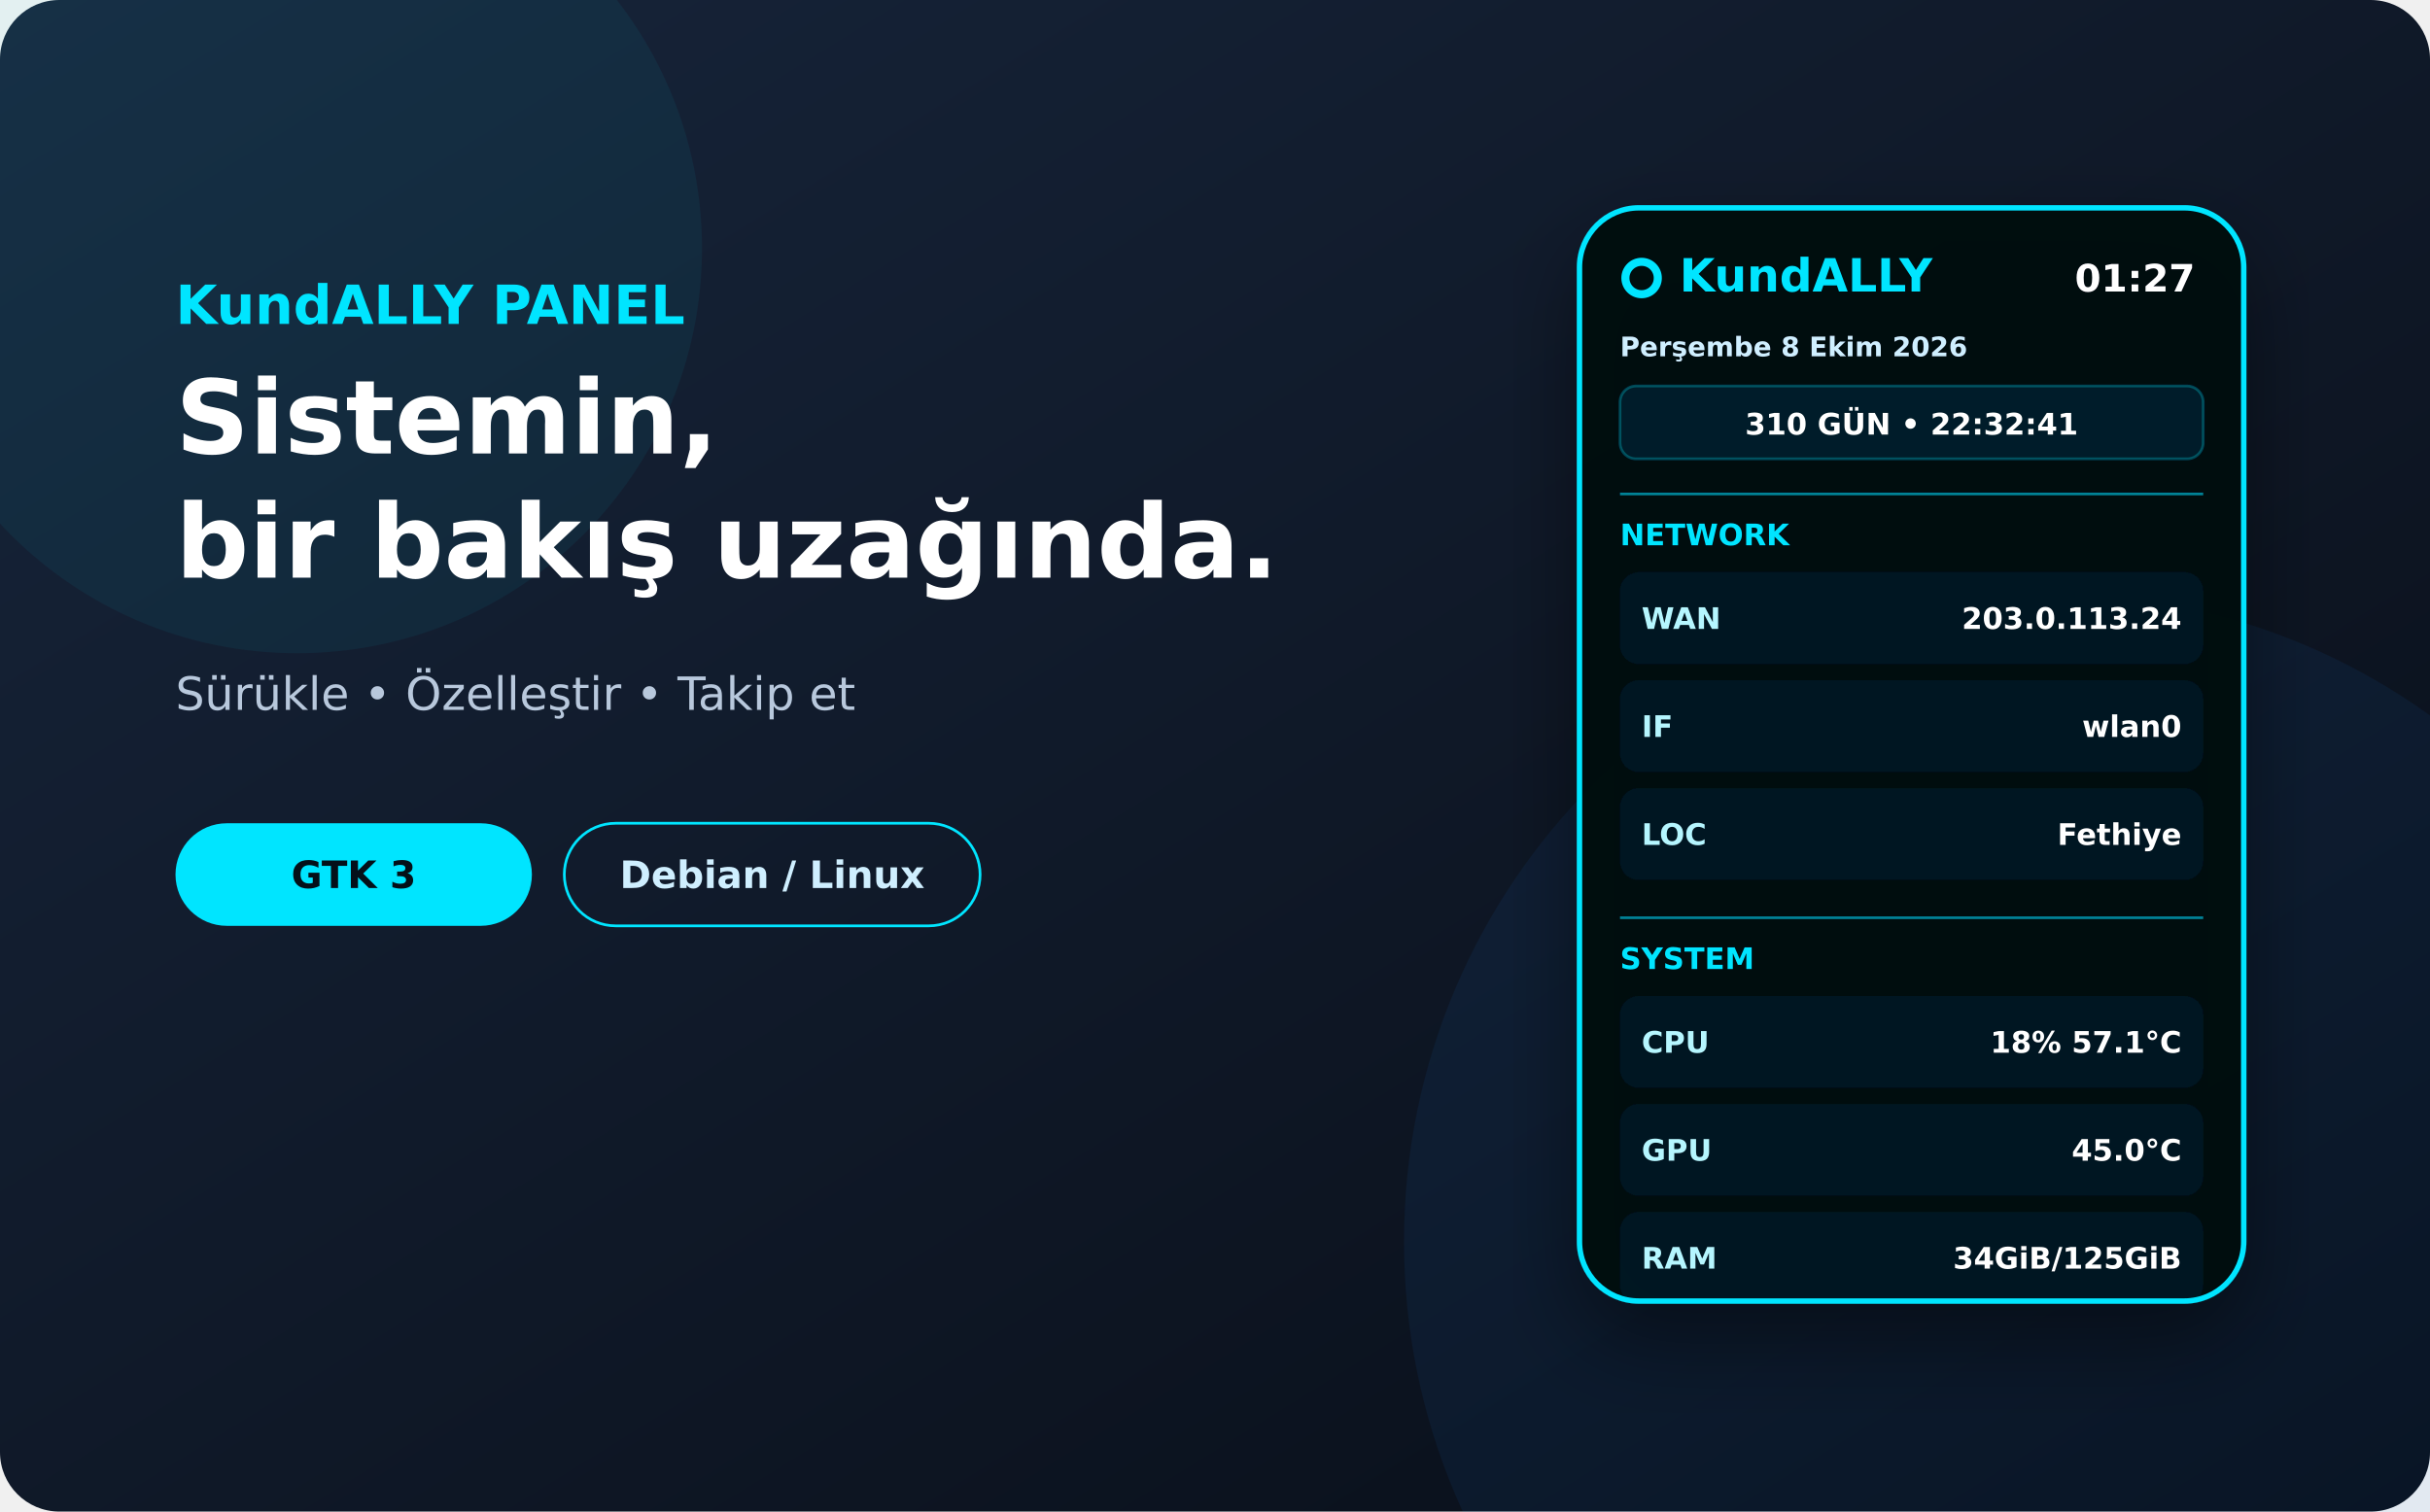
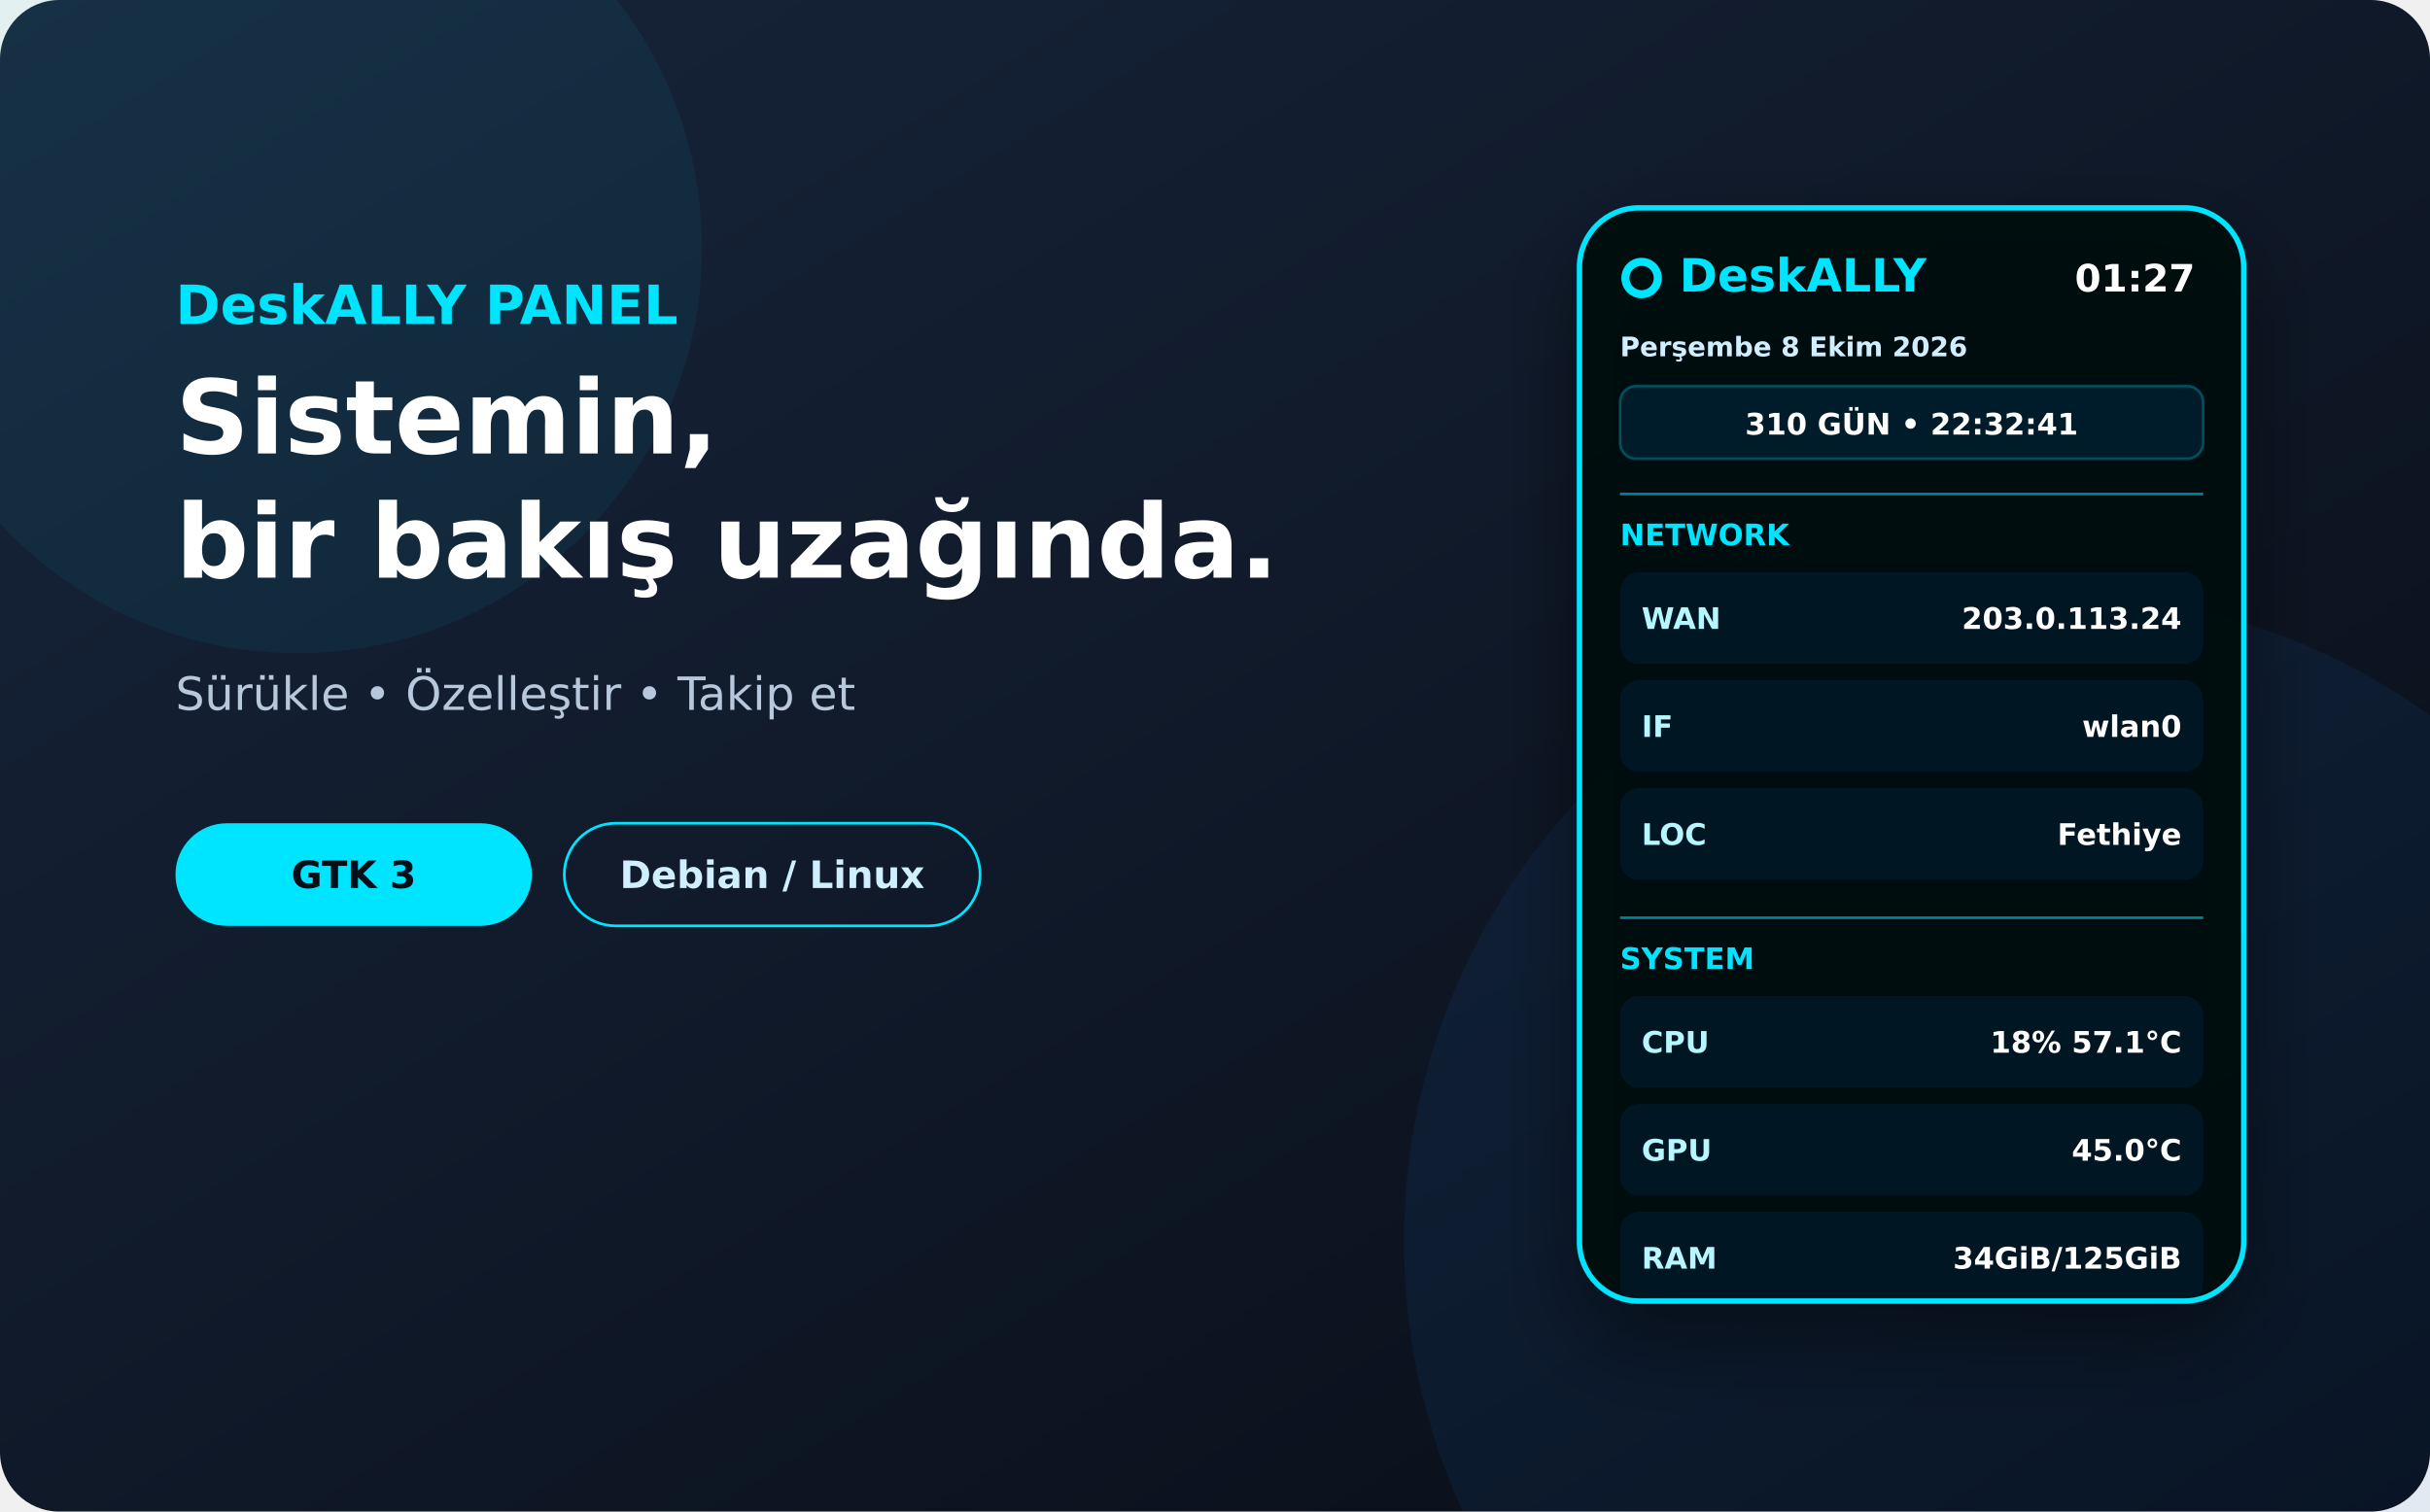
<svg xmlns="http://www.w3.org/2000/svg" width="900" height="560" viewBox="0 0 900 560">
  <defs>
    <linearGradient id="desktop" x1="0" y1="0" x2="1" y2="1">
      <stop stop-color="#17253b" />
      <stop offset="1" stop-color="#080d16" />
    </linearGradient>
    <filter id="shadow">
      <feDropShadow dx="0" dy="14" stdDeviation="16" flood-opacity=".45" />
    </filter>
  </defs>
  <rect width="900" height="560" rx="22" fill="url(#desktop)" />
  <circle cx="110" cy="92" r="150" fill="#00e5ff" opacity=".055" />
  <circle cx="760" cy="460" r="240" fill="#1783ff" opacity=".07" />
  <g transform="translate(585 77)" filter="url(#shadow)" font-family="DejaVu Sans, sans-serif">
    <rect width="246" height="405" rx="22" fill="#050a12" fill-opacity=".97" stroke="#00e5ff" stroke-width="2" />
    <g transform="translate(15 17)">
      <circle cx="8" cy="9" r="6" fill="none" stroke="#00e5ff" stroke-width="3" />
-       <text x="22" y="14" fill="#00e5ff" font-weight="700" font-size="17">KundALLY</text>
+       <text x="22" y="14" fill="#00e5ff" font-weight="700" font-size="17">DeskALLY</text>
      <text x="213" y="14" fill="#fff" font-weight="700" font-size="14" text-anchor="end">01:27</text>
      <text y="38" fill="#cfefff" font-weight="700" font-size="10">Perşembe 8 Ekim 2026</text>
      <rect y="49" width="216" height="27" rx="6" fill="#00e5ff" fill-opacity=".10" stroke="#00e5ff" stroke-opacity=".28" />
      <text x="108" y="67" fill="#fff" font-size="11" font-weight="700" text-anchor="middle">310 GÜN • 22:32:41</text>
      <path d="M0 89h216" stroke="#00e5ff" opacity=".55" />
      <text y="108" fill="#00e5ff" font-size="11" font-weight="700">NETWORK</text>
      <g font-size="11" font-weight="700">
        <rect y="118" width="216" height="34" rx="7" fill="#00dcff" opacity=".06" />
        <text x="8" y="139" fill="#b5f6ff">WAN</text>
        <text x="208" y="139" fill="#fff" text-anchor="end">203.0.113.24</text>
        <rect y="158" width="216" height="34" rx="7" fill="#00dcff" opacity=".06" />
        <text x="8" y="179" fill="#b5f6ff">IF</text>
        <text x="208" y="179" fill="#fff" text-anchor="end">wlan0</text>
        <rect y="198" width="216" height="34" rx="7" fill="#00dcff" opacity=".06" />
        <text x="8" y="219" fill="#b5f6ff">LOC</text>
        <text x="208" y="219" fill="#fff" text-anchor="end">Fethiye</text>
      </g>
      <path d="M0 246h216" stroke="#00e5ff" opacity=".55" />
      <text y="265" fill="#00e5ff" font-size="11" font-weight="700">SYSTEM</text>
      <g font-size="11" font-weight="700">
        <rect y="275" width="216" height="34" rx="7" fill="#00dcff" opacity=".06" />
        <text x="8" y="296" fill="#b5f6ff">CPU</text>
        <text x="208" y="296" fill="#fff" text-anchor="end">18% 57.1°C</text>
        <rect y="315" width="216" height="34" rx="7" fill="#00dcff" opacity=".06" />
        <text x="8" y="336" fill="#b5f6ff">GPU</text>
        <text x="208" y="336" fill="#fff" text-anchor="end">45.0°C</text>
        <rect y="355" width="216" height="34" rx="7" fill="#00dcff" opacity=".06" />
        <text x="8" y="376" fill="#b5f6ff">RAM</text>
        <text x="208" y="376" fill="#fff" text-anchor="end">34GiB/125GiB</text>
      </g>
    </g>
  </g>
  <g transform="translate(65 120)" font-family="DejaVu Sans, sans-serif">
-     <text fill="#00e5ff" font-size="20" font-weight="700">KundALLY PANEL</text>
+     <text fill="#00e5ff" font-size="20" font-weight="700">DeskALLY PANEL</text>
    <text y="48" fill="#fff" font-size="38" font-weight="700">Sistemin,</text>
    <text y="94" fill="#fff" font-size="38" font-weight="700">bir bakış uzağında.</text>
    <text y="143" fill="#b8c8dc" font-size="17">Sürükle • Özelleştir • Takip et</text>
    <g transform="translate(0 185)" font-size="14" font-weight="700">
      <rect width="132" height="38" rx="19" fill="#00e5ff" />
      <text x="66" y="24" fill="#041019" text-anchor="middle">GTK 3</text>
      <rect x="144" width="154" height="38" rx="19" fill="none" stroke="#00e5ff" />
      <text x="221" y="24" fill="#cfefff" text-anchor="middle">Debian / Linux</text>
    </g>
  </g>
</svg>
